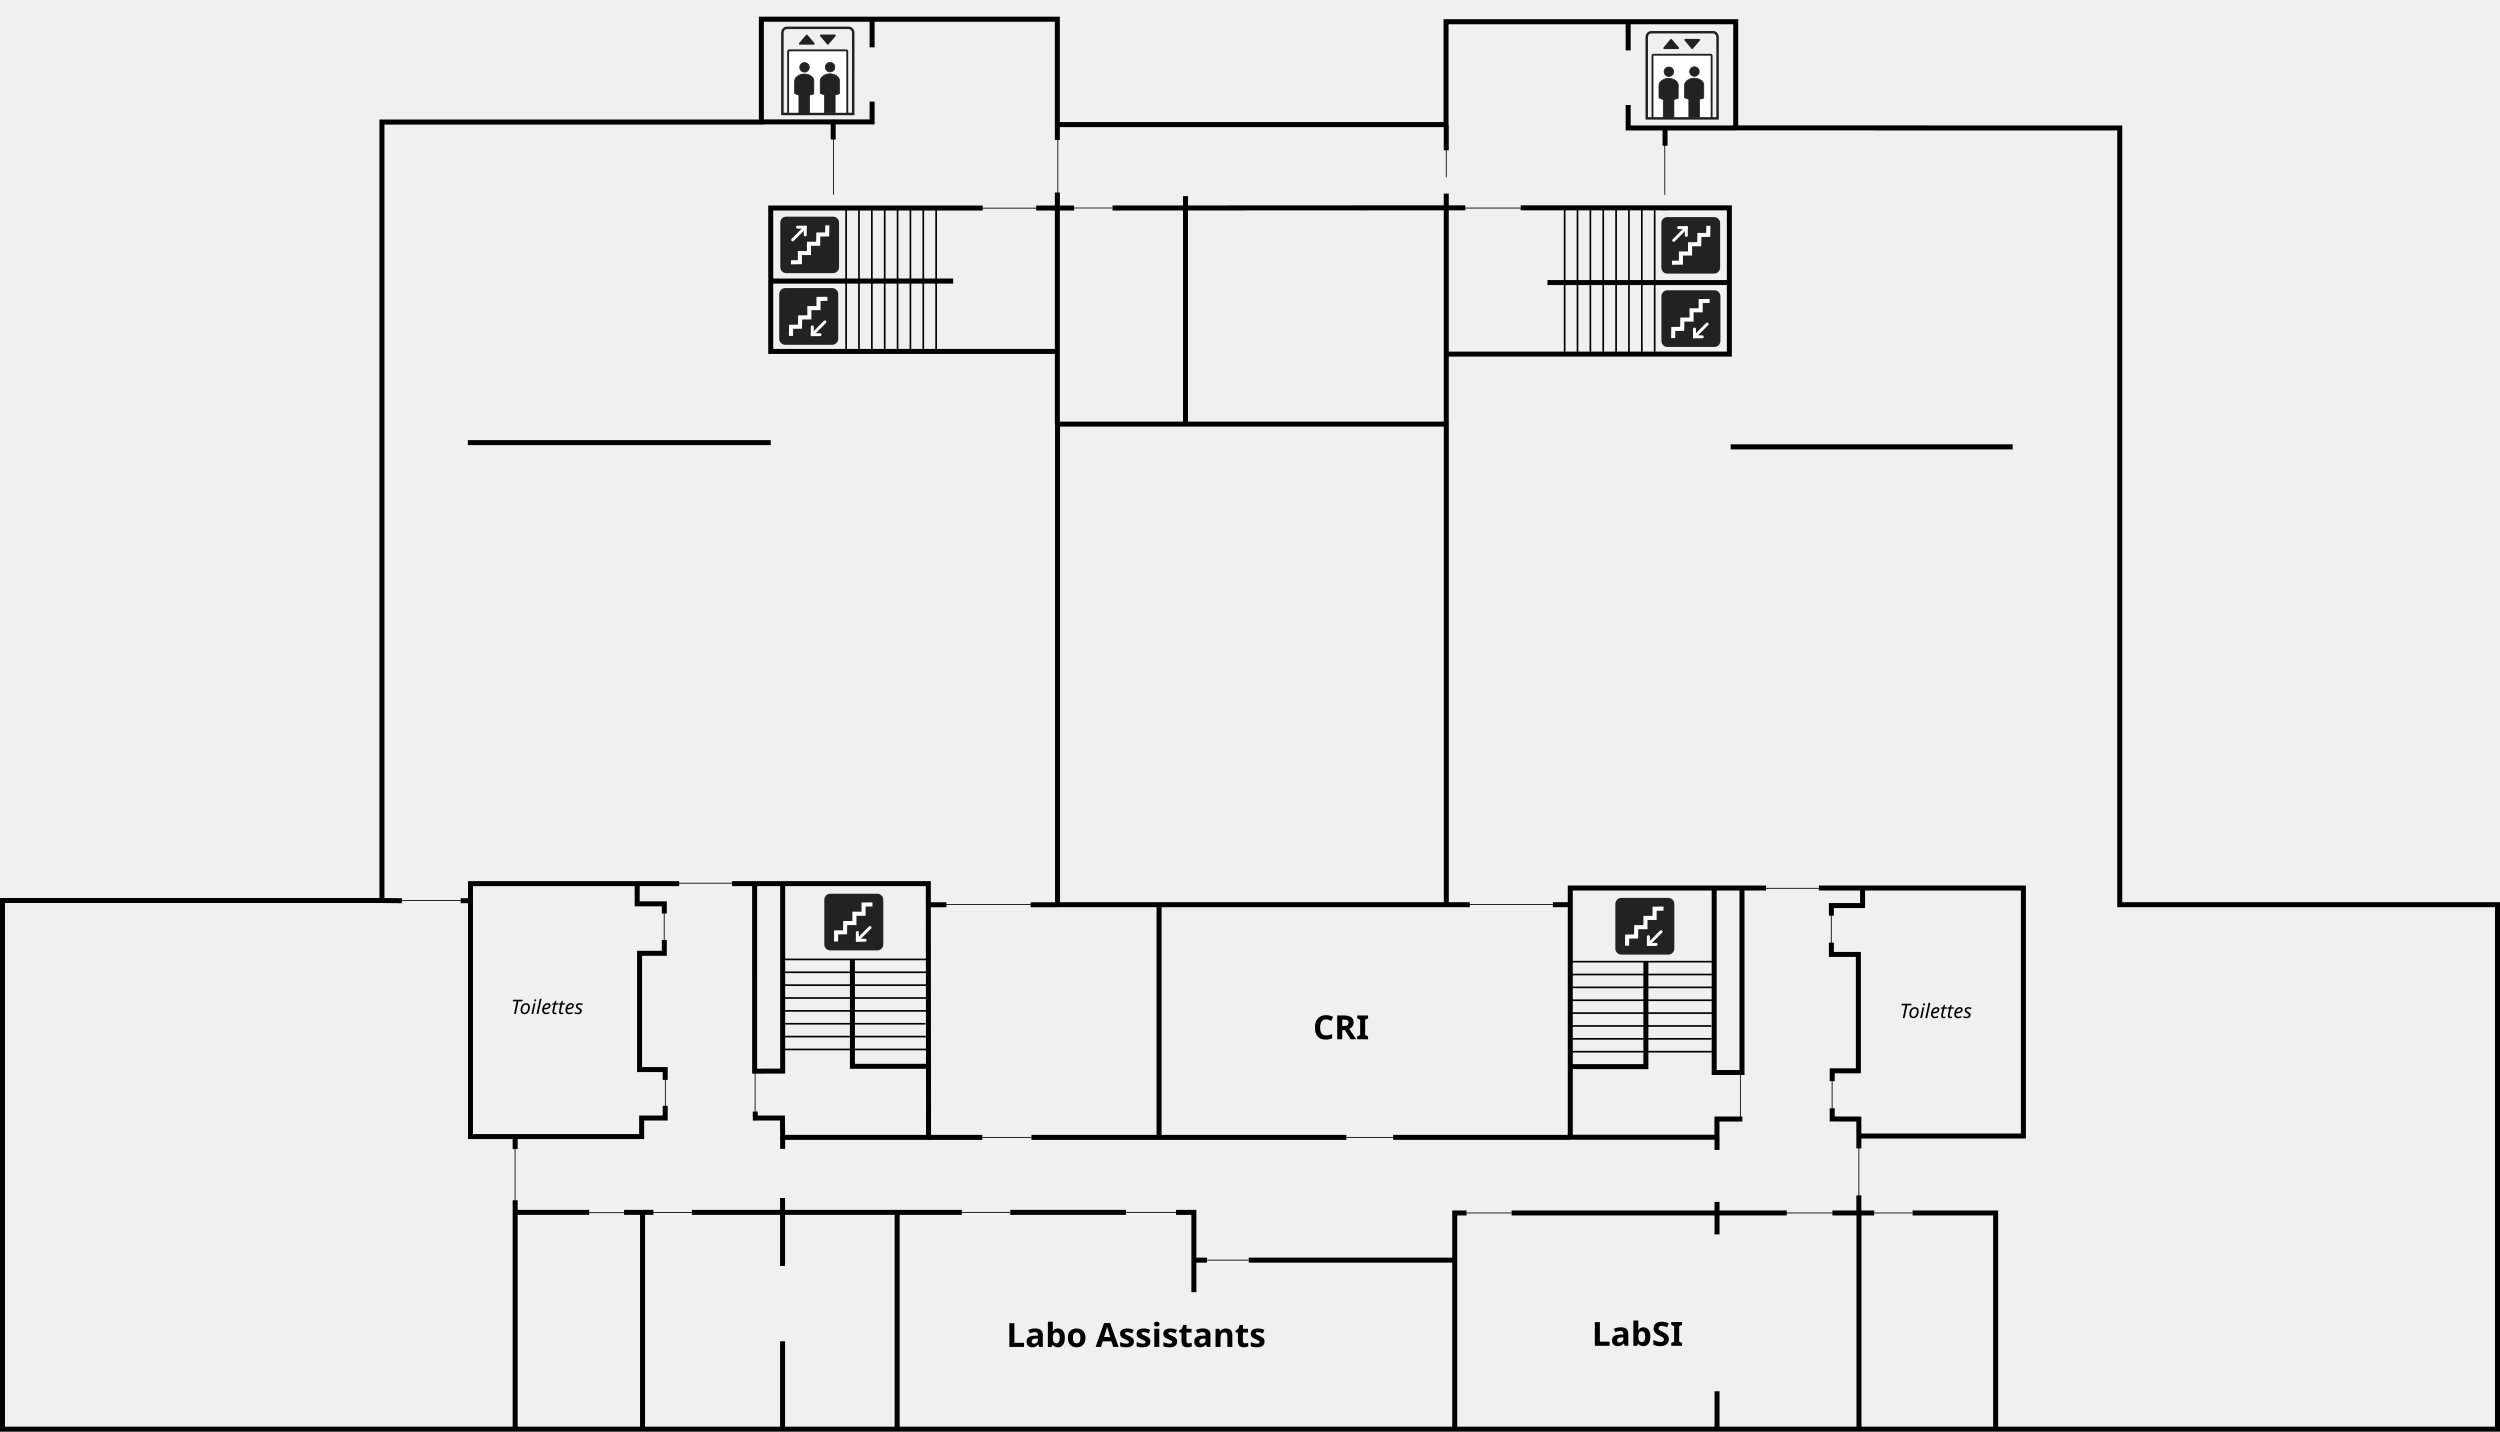
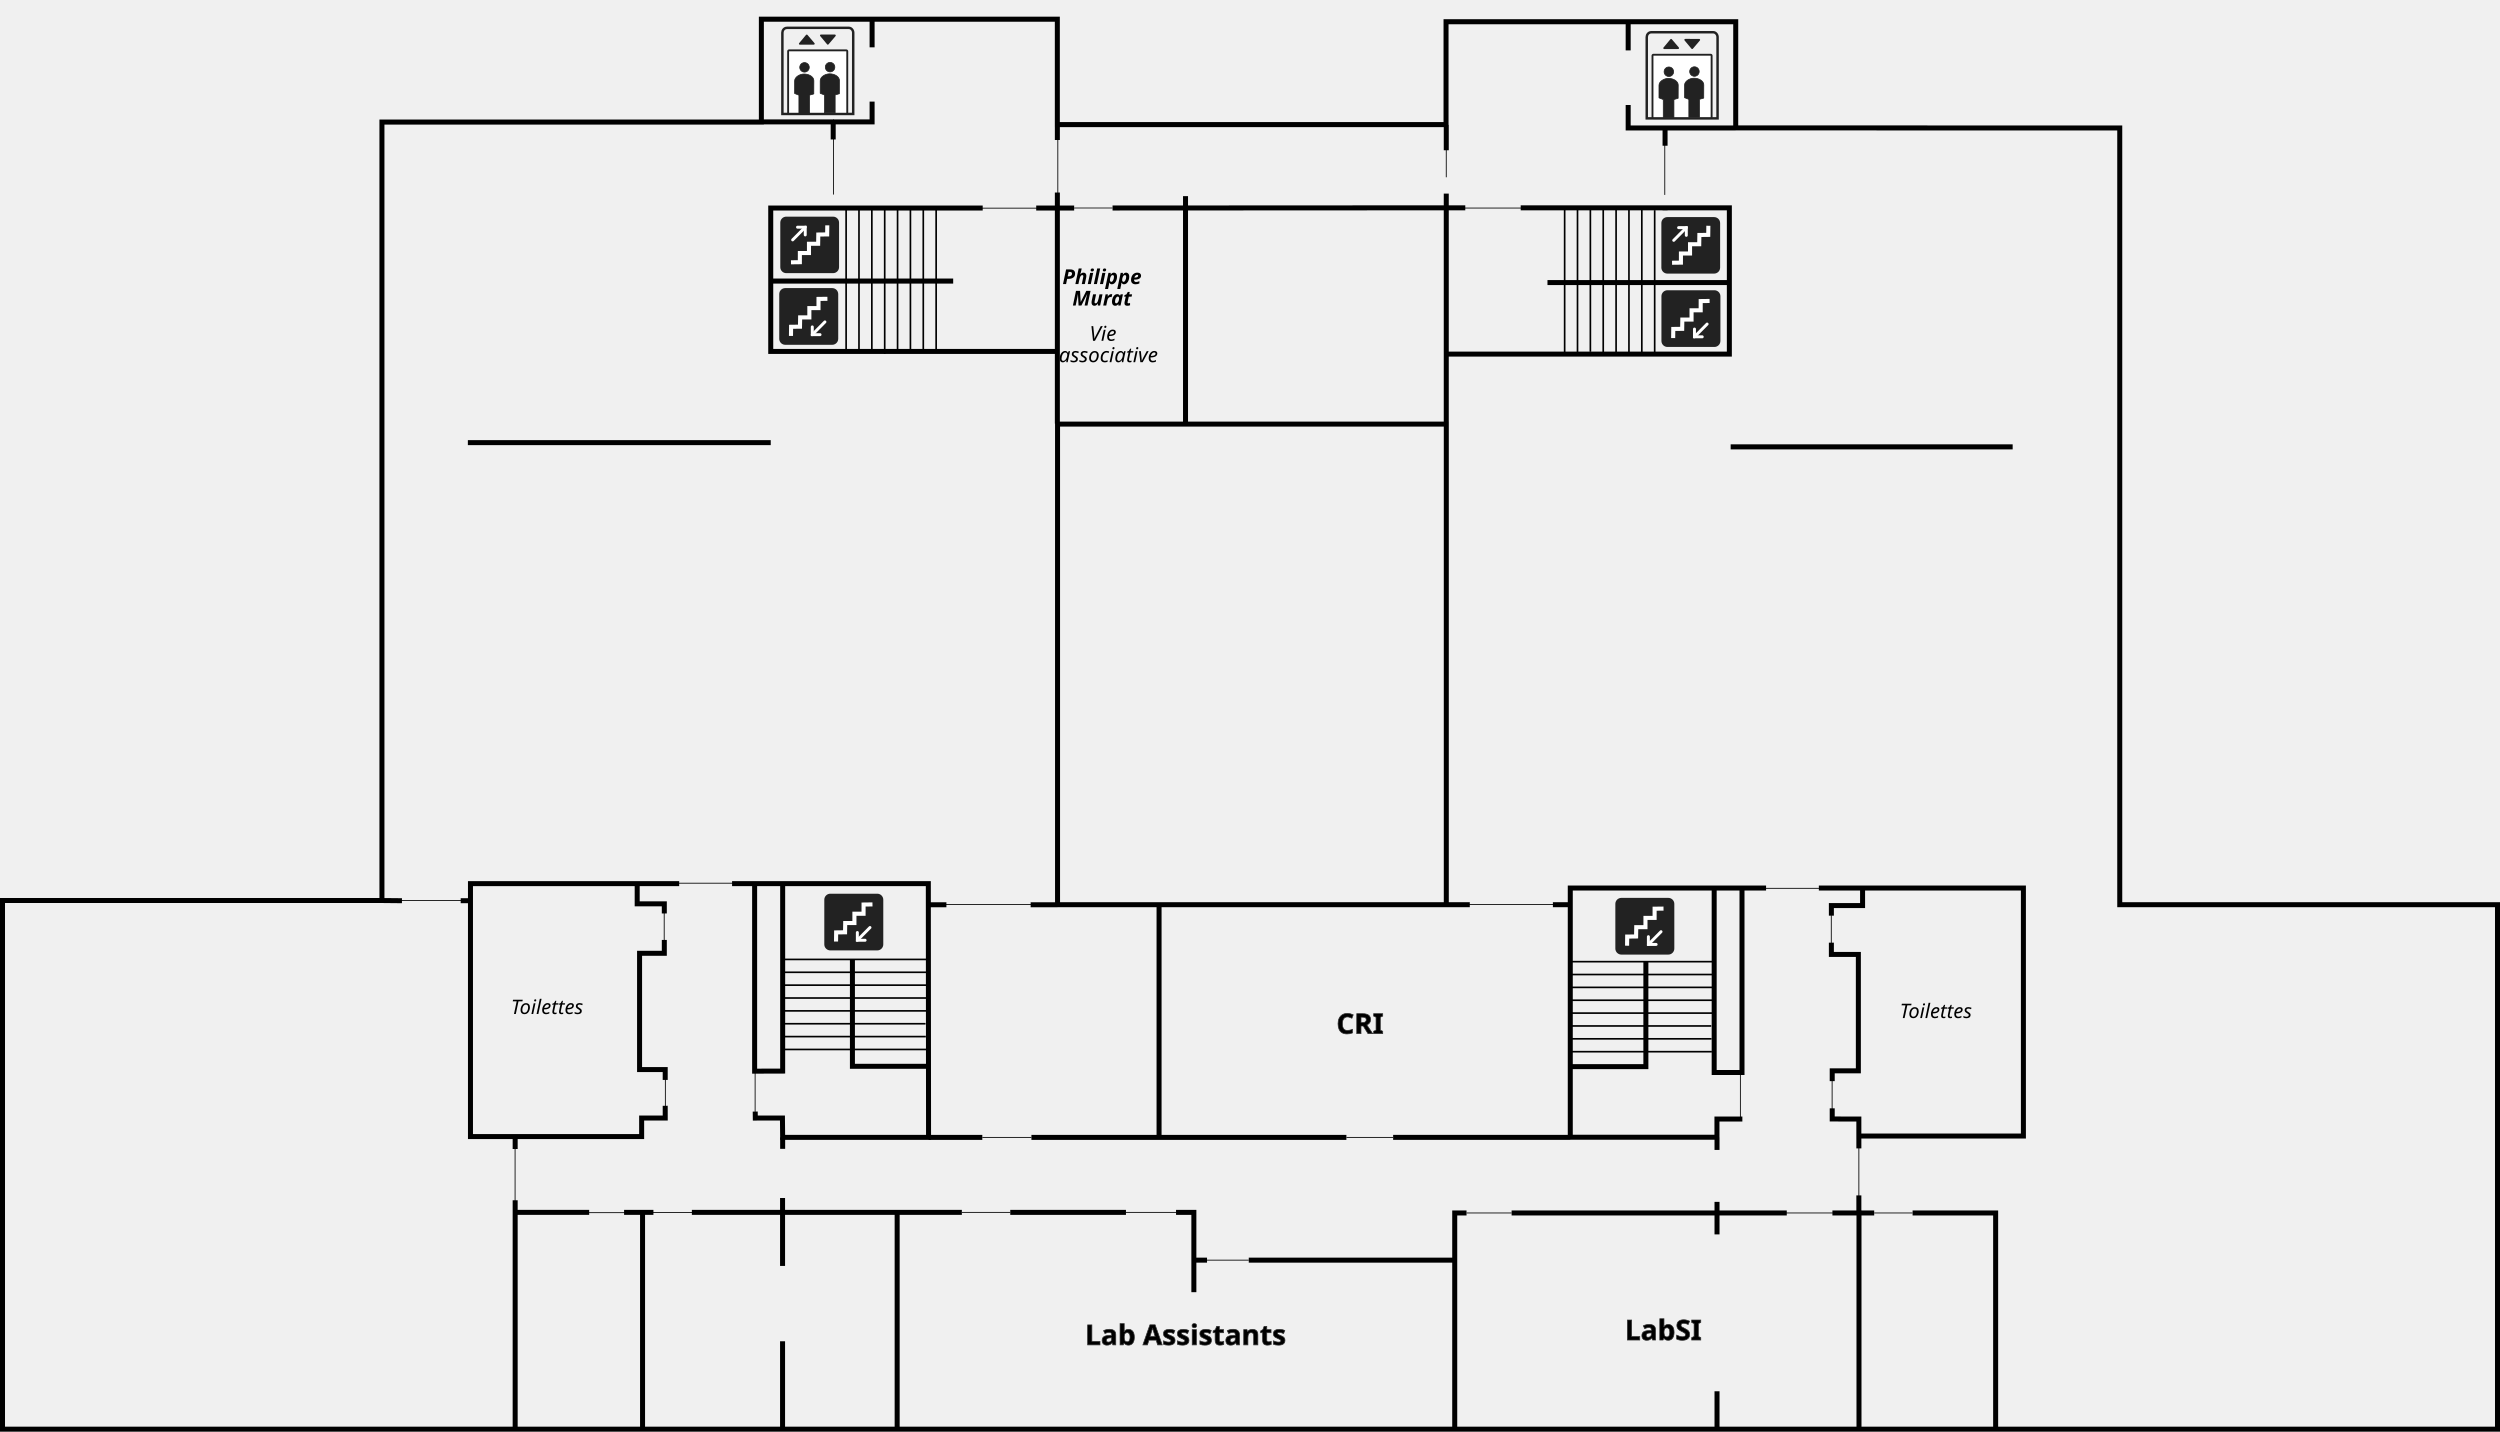
<svg xmlns="http://www.w3.org/2000/svg" xmlns:xlink="http://www.w3.org/1999/xlink" width="100%" height="100%" viewBox="0 0 2995.041 1715.44" id="svg2" version="1.1">
  <defs id="defs4">
    <linearGradient id="linearGradient15662">
      <stop style="stop-color:#ffffff;stop-opacity:0;" offset="0" id="stop15664" />
      <stop style="stop-color:#f8f8f8;stop-opacity:1;" offset="1" id="stop15666" />
    </linearGradient>
    <linearGradient id="linearGradient259">
      <stop style="stop-color:#e0e0e0;stop-opacity:1;" offset="0" id="stop260" />
      <stop id="stop4886" offset="0.405" style="stop-color:#ffffff;stop-opacity:1;" />
      <stop id="stop4884" offset="0.534" style="stop-color:#cdcdcd;stop-opacity:1;" />
      <stop style="stop-color:#494949;stop-opacity:1;" offset="1" id="stop261" />
    </linearGradient>
    <linearGradient id="linearGradient4668">
      <stop style="stop-color:#8e8d87;stop-opacity:1;" offset="0" id="stop4670" />
      <stop id="stop4676" offset="0.276" style="stop-color:#cbc9c1;stop-opacity:1;" />
      <stop style="stop-color:#8e8d87;stop-opacity:1;" offset="1" id="stop4672" />
    </linearGradient>
    <linearGradient id="linearGradient4688">
      <stop style="stop-color:#666666;stop-opacity:1;" offset="0" id="stop4690" />
      <stop style="stop-color:#000000;stop-opacity:0;" offset="1" id="stop4692" />
    </linearGradient>
    <linearGradient id="linearGradient4698">
      <stop style="stop-color:#fffffd;stop-opacity:1;" offset="0" id="stop4700" />
      <stop id="stop4706" offset="0.5" style="stop-color:#bbbbb9;stop-opacity:1;" />
      <stop style="stop-color:#000000;stop-opacity:1;" offset="1" id="stop4702" />
    </linearGradient>
    <linearGradient id="linearGradient4733">
      <stop style="stop-color:#000000;stop-opacity:0.237;" offset="0" id="stop4735" />
      <stop style="stop-color:#000000;stop-opacity:0;" offset="1" id="stop4737" />
    </linearGradient>
    <linearGradient id="linearGradient4741">
      <stop style="stop-color:#dcdcda;stop-opacity:1;" offset="0" id="stop4743" />
      <stop style="stop-color:#bab9b7;stop-opacity:1;" offset="1" id="stop4745" />
    </linearGradient>
    <linearGradient id="linearGradient4762">
      <stop id="stop4764" offset="0" style="stop-color:#ffffff;stop-opacity:0.124;" />
      <stop style="stop-color:#ffffff;stop-opacity:1;" offset="0.103" id="stop4768" />
      <stop id="stop4766" offset="1" style="stop-color:#ffffff;stop-opacity:0;" />
    </linearGradient>
    <clipPath id="clip0-5-8-2-3">
      <rect y="0" x="0" id="rect3978-5-8-5-6" height="615" width="613" />
    </clipPath>
    <clipPath id="clip0-5-8-2-3-2">
      <rect y="0" x="0" id="rect3978-5-8-5-6-9" height="615" width="613" />
    </clipPath>
  </defs>
  <g id="layer1" transform="translate(621.216,68.64813)">
    <a xlink:href="kb-voltaire-f1.svg" id="a1251" transform="translate(0.5357143,103.9286)">
      <g id="g1040" transform="translate(131.4286,4.285714)">
        <rect style="fill:#222222;fill-opacity:1;stroke:none;stroke-width:3.826;stroke-linecap:round;stroke-linejoin:round;stroke-miterlimit:4;stroke-dasharray:none;stroke-opacity:1;paint-order:markers stroke fill" id="rect1968-8" width="70.659" height="67.941" x="1182.026" y="898.81" ry="7.205" />
        <path style="fill:none;stroke:#ffffff;stroke-width:4.89;stroke-linecap:butt;stroke-linejoin:miter;stroke-miterlimit:4;stroke-dasharray:none;stroke-opacity:1" d="m 1196.086,956.112 0.137,-10.934 10.661,-0.137 0.185,-11.114 h 11.038 v -11.115 h 10.941 l 0.026,-11.026 10.661,-0.137" id="path1903-3" />
        <g id="g1996-6" transform="matrix(0.136674,0,0,0.136674,1357.818,804.6627)">
          <path style="fill:none;stroke:#ffffff;stroke-width:25.932;stroke-linecap:round;stroke-linejoin:miter;stroke-miterlimit:4;stroke-dasharray:none;stroke-opacity:1" d="M -885.838,985.217 -996.563,1096.966" id="path1905-0" />
          <path style="fill:none;stroke:#ffffff;stroke-width:25.932;stroke-linecap:round;stroke-linejoin:miter;stroke-miterlimit:4;stroke-dasharray:none;stroke-opacity:1" d="m -928.614,1096.966 -67.95,1e-4 3.3e-4,-67.949" id="path1907-7" />
        </g>
      </g>
    </a>
    <text xml:space="preserve" style="font-style:normal;font-weight:normal;line-height:0%;font-family:sans-serif;letter-spacing:0px;word-spacing:0px;fill:#000000;fill-opacity:1;stroke:none" x="-9.091" y="1146.16" id="text3029">
      <tspan id="tspan3031" x="-9.091" y="1146.16" style="font-style:italic;font-variant:normal;font-weight:normal;font-stretch:normal;font-size:24px;line-height:1.25;font-family:'Atkinson Hyperlegible';-inkscape-font-specification:'Atkinson Hyperlegible Italic'">Toilettes</tspan>
    </text>
    <path id="path3883" style="fill:none;stroke:#000000;stroke-width:2;stroke-linecap:butt;stroke-linejoin:miter;stroke-miterlimit:4;stroke-opacity:1;stroke-dasharray:none" d="m 1258.929,1191.291 170.714,0 m -170.357,-107.857 170.714,0 m -172.5,15.408 172.5,0 m -171.429,15.408 172.143,0 m -172.857,15.408 172.857,0 m -172.143,15.408 173.214,0 m -172.857,15.408 170,0 m -170.714,15.408 171.071,0" />
    <path id="path3883-7" style="fill:none;stroke:#000000;stroke-width:2;stroke-linecap:butt;stroke-linejoin:miter;stroke-miterlimit:4;stroke-opacity:1;stroke-dasharray:none" d="m 317.589,1188.618 170.714,0 m -170.357,-107.857 170.714,0 m -172.5,15.408 172.5,0 m -171.429,15.408 172.143,0 m -172.857,15.408 172.857,0 m -172.143,15.408 173.214,0 m -172.857,15.408 170,0 m -170.714,15.408 171.071,0" />
    <path id="path3883-7-4" style="fill:none;stroke:#000000;stroke-width:2;stroke-linecap:butt;stroke-linejoin:miter;stroke-miterlimit:4;stroke-opacity:1;stroke-dasharray:none" d="m 392.45,182.465 0,170.714 m 107.857,-170.357 0,170.714 m -15.408,-172.5 0,172.5 m -15.408,-171.429 0,172.143 m -15.408,-172.857 0,172.857 m -15.408,-172.143 0,173.214 m -15.408,-172.857 0,170 m -15.408,-170.714 0,171.071" />
    <path id="path3883-7-45" style="fill:none;stroke:#000000;stroke-width:2;stroke-linecap:butt;stroke-linejoin:miter;stroke-miterlimit:4;stroke-opacity:1;stroke-dasharray:none" d="m 1253.256,182.793 0,170.714 m 107.857,-170.357 0,170.714 m -15.408,-172.5 0,172.5 m -15.408,-171.429 0,172.143 m -15.408,-172.857 0,172.857 m -15.408,-172.143 0,173.214 m -15.408,-172.857 0,170 m -15.408,-170.714 0,171.071" />
    <path style="fill:none;stroke:#000000;stroke-width:1px;stroke-linecap:butt;stroke-linejoin:miter;stroke-opacity:1" d="m 811.91,1058.083 65.912,0" id="path4283" transform="translate(-621.216,-68.64813)" />
    <path id="path4198" transform="translate(-621.216,-68.64813)" style="fill:none;stroke:#000000;stroke-width:6;stroke-linecap:butt;stroke-linejoin:miter;stroke-miterlimit:4;stroke-dasharray:none;stroke-opacity:1" d="M 1420.274,507.297 V 234.97 M 763.359,1057.439 v 25.357 h 32.5 v 11.538 m 0,31.741 v 16.006 H 766.216 v 139.286 h 30.714 v 12.409 m -339.362,-214.948 23.978,0.237 m 70.382,0 h 11.453 M 2073.366,535.35 h 337.838 M 923.359,530.296 H 560.502 M 1994.768,153.057 v 21.529 m 0,77.55 v -3.164 m -140.874,89.538 h 218.087 m -340.106,-89.538 h 23.55 m 66.408,0 h 249.958 v 175.261 H 1732.381 M 2079.369,153.31 h -128.794 v -27.534 m 0,-65.391 V 26.03 m -952.394,120.337 v 20.714 m 0,84.286 v -2.143 m 268.75,0 h -25.536 m -64.107,0 H 923.359 v 171.786 h 343.572 M 911.573,146.01 h 133.214 v -24.286 m 0,-65 V 23.153 m 836.591,1254.659 h 90.409 v -126.269 m -859.857,125.895 h -90.714 v -128.571 m -83.572,-90.714 v 225 l -33.58,0.115 -0.009,-225.669 m 0.714,274.095 0.104,7.765 32.516,-0.028 0.242,23.17 174.782,0.017 -0.267,-304.009 H 877.034 m -63.387,0 H 563.634 v 303.046 h 205.061 v -22.223 l 28.259,0.013 -0.025,-14.715 M 1266.737,149.017 v 18.695 m 0,62.938 v 276.795 M 1732.644,149.582 v 30.446 m 0,51.875 v 276.607 m -465.704,575.414 h -32.192 m -100.949,0 h -21.147 m 620.497,-0.061 h 27.686 m 99.557,0 h 20.986 m -148.691,0 V 508.077 h -465.734 v 575.787 z m 320.922,-18.183 v 219.203 l 33.335,-0.018 v -220.195 m 108.086,230.554 v -12.361 h 31.315 v -139.401 h -32.325 v -14.142 m 0,-32.325 v -12.122 h 37.376 v -20.203 m -562.394,297.947 h 212.214 m -943.699,72.621 v 81.396 m 0,90.249 V 1712.179 M 769.787,1453.154 v 259.286 M 617.552,1452.444 h 88.286 m 41.819,0 h 35.15 m 46.057,0 h 323.453 m -535.144,257.715 v -272.236 m 0,-61.367 v -14.9 m 1609.773,-0.758 v 14.893 m 0,56.322 v 21.215 m 0.146,259.112 V 1453.154 h -31.826 m -54.683,0 h -329.652 m 276.452,-112.5 h -30.452 v 21.786 h -175.714 v -298.571 h 234.558 m 63.236,0 h 245.063 v 297.143 l -197.143,-0.045 v -20.312 l -31.903,-0.105 v -12.714 m -138.012,34.706 v 15.077 m 0,62.22 v 39.027 m 0,187.888 v 44.975 M 2539.493,153.311 v 930.553 h 452.548 v 628.315 H 3 V 1078.814 H 457.569 V 146.24 H 912.137 V 23.002 h 354.563 v 126.269 h 465.68 V 26.032 h 347.049 l -0.018,127.201 z M 1141.93,336.726 H 922.95" />
    <path id="path3107" transform="translate(-621.216,-68.64814)" style="fill:none;stroke:#000000;stroke-width:1px;stroke-linecap:butt;stroke-linejoin:miter;stroke-opacity:1" d="m 617.077,1439.289 v -64.776 M 2085,1341.154 v -56.786 m -1180.357,49.286 v -51.071 M 1175.714,249.368 h 67.143 m 984.094,1125.035 v 60 M 1267.287,161.653 v 78.214 m -268.779,-6.781 v -89.904 m 995.922,10.685 v 79.643 m -240.328,15.738 h 68.943 m -90.409,-36.871 v -54.548 m 381.973,906.395 h 66.786 m 12.503,32.037 v 34.471 m 1.01,163.266 v 35.734 m -55.656,123.42 h 56.607 m -436.454,-369.519 h 101.773 m -728.712,-0.124 h 103.571 m -454.286,369.107 h 49.821 m -127.143,0.179 h 44.286 m 48.393,-126.071 v -34.822 m -1.389,-199.935 v 37.376 m -315.925,-50.508 h 74.246" />
    <a xlink:href="kb-voltaire-f1.svg" id="a1243" transform="translate(-5.714286,130.3571)">
      <g id="g1040-0" transform="translate(-810.0001,-27.14285)">
        <rect style="fill:#222222;fill-opacity:1;stroke:none;stroke-width:3.826;stroke-linecap:round;stroke-linejoin:round;stroke-miterlimit:4;stroke-dasharray:none;stroke-opacity:1;paint-order:markers stroke fill" id="rect1968-8-2" width="70.659" height="67.941" x="1182.026" y="898.81" ry="7.205" />
        <path style="fill:none;stroke:#ffffff;stroke-width:4.89;stroke-linecap:butt;stroke-linejoin:miter;stroke-miterlimit:4;stroke-dasharray:none;stroke-opacity:1" d="m 1196.086,956.112 0.137,-10.934 10.661,-0.137 0.185,-11.114 h 11.038 v -11.115 h 10.941 l 0.026,-11.026 10.661,-0.137" id="path1903-3-7" />
        <g id="g1996-6-0" transform="matrix(0.136674,0,0,0.136674,1357.818,804.6627)">
          <path style="fill:none;stroke:#ffffff;stroke-width:25.932;stroke-linecap:round;stroke-linejoin:miter;stroke-miterlimit:4;stroke-dasharray:none;stroke-opacity:1" d="M -885.838,985.217 -996.563,1096.966" id="path1905-0-4" />
          <path style="fill:none;stroke:#ffffff;stroke-width:25.932;stroke-linecap:round;stroke-linejoin:miter;stroke-miterlimit:4;stroke-dasharray:none;stroke-opacity:1" d="m -928.614,1096.966 -67.95,1e-4 3.3e-4,-67.949" id="path1907-7-3" />
        </g>
      </g>
    </a>
    <a xlink:href="kb-voltaire-f1.svg" id="a1235">
      <g id="g1040-0-0" transform="translate(-869.699,-622.3216)">
        <rect style="fill:#222222;fill-opacity:1;stroke:none;stroke-width:3.826;stroke-linecap:round;stroke-linejoin:round;stroke-miterlimit:4;stroke-dasharray:none;stroke-opacity:1;paint-order:markers stroke fill" id="rect1968-8-2-2" width="70.659" height="67.941" x="1182.026" y="898.81" ry="7.205" />
        <path style="fill:none;stroke:#ffffff;stroke-width:4.89;stroke-linecap:butt;stroke-linejoin:miter;stroke-miterlimit:4;stroke-dasharray:none;stroke-opacity:1" d="m 1196.086,956.112 0.137,-10.934 10.661,-0.137 0.185,-11.114 h 11.038 v -11.115 h 10.941 l 0.026,-11.026 10.661,-0.137" id="path1903-3-7-2" />
        <g id="g1996-6-0-7" transform="matrix(0.136674,0,0,0.136674,1357.818,804.6627)">
          <path style="fill:none;stroke:#ffffff;stroke-width:25.932;stroke-linecap:round;stroke-linejoin:miter;stroke-miterlimit:4;stroke-dasharray:none;stroke-opacity:1" d="M -885.838,985.217 -996.563,1096.966" id="path1905-0-4-0" />
          <path style="fill:none;stroke:#ffffff;stroke-width:25.932;stroke-linecap:round;stroke-linejoin:miter;stroke-miterlimit:4;stroke-dasharray:none;stroke-opacity:1" d="m -928.614,1096.966 -67.95,1e-4 3.3e-4,-67.949" id="path1907-7-3-6" />
        </g>
      </g>
    </a>
    <a xlink:href="kb-voltaire-f1.svg" id="a1211">
      <g id="g1040-0-5" transform="translate(187.1773,-619.7368)">
        <rect style="fill:#222222;fill-opacity:1;stroke:none;stroke-width:3.826;stroke-linecap:round;stroke-linejoin:round;stroke-miterlimit:4;stroke-dasharray:none;stroke-opacity:1;paint-order:markers stroke fill" id="rect1968-8-2-1" width="70.659" height="67.941" x="1182.026" y="898.81" ry="7.205" />
        <path style="fill:none;stroke:#ffffff;stroke-width:4.89;stroke-linecap:butt;stroke-linejoin:miter;stroke-miterlimit:4;stroke-dasharray:none;stroke-opacity:1" d="m 1196.086,956.112 0.137,-10.934 10.661,-0.137 0.185,-11.114 h 11.038 v -11.115 h 10.941 l 0.026,-11.026 10.661,-0.137" id="path1903-3-7-7" />
        <g id="g1996-6-0-72" transform="matrix(0.136674,0,0,0.136674,1357.818,804.6627)">
          <path style="fill:none;stroke:#ffffff;stroke-width:25.932;stroke-linecap:round;stroke-linejoin:miter;stroke-miterlimit:4;stroke-dasharray:none;stroke-opacity:1" d="M -885.838,985.217 -996.563,1096.966" id="path1905-0-4-2" />
          <path style="fill:none;stroke:#ffffff;stroke-width:25.932;stroke-linecap:round;stroke-linejoin:miter;stroke-miterlimit:4;stroke-dasharray:none;stroke-opacity:1" d="m -928.614,1096.966 -67.95,1e-4 3.3e-4,-67.949" id="path1907-7-3-1" />
        </g>
      </g>
    </a>
    <a xlink:href="kb-voltaire-f3.svg" id="a1219">
      <g id="g1179" transform="translate(-133.0357,13.92857)">
        <rect style="fill:#222222;fill-opacity:1;stroke:none;stroke-width:3.812;stroke-linecap:round;stroke-linejoin:round;stroke-miterlimit:4;stroke-dasharray:none;stroke-opacity:1;paint-order:markers stroke fill" id="rect1968-4-8" width="70.401" height="67.693" x="1502.155" y="177.505" ry="7.178" />
        <path style="fill:none;stroke:#ffffff;stroke-width:4.873;stroke-linecap:butt;stroke-linejoin:miter;stroke-miterlimit:4;stroke-dasharray:none;stroke-opacity:1" d="m 1558.456,187.905 -0.136,10.894 -10.622,0.136 -0.184,11.073 h -10.998 v 11.074 h -10.901 l -0.025,10.986 -10.622,0.136" id="path1903-8-6" />
        <g id="g1996-4-7" transform="matrix(-0.1361752,0,0,-0.1361752,1396.341,339.5152)">
          <path style="fill:none;stroke:#ffffff;stroke-width:25.932;stroke-linecap:round;stroke-linejoin:miter;stroke-miterlimit:4;stroke-dasharray:none;stroke-opacity:1" d="M -885.838,985.217 -996.563,1096.966" id="path1905-2-1" />
          <path style="fill:none;stroke:#ffffff;stroke-width:25.932;stroke-linecap:round;stroke-linejoin:miter;stroke-miterlimit:4;stroke-dasharray:none;stroke-opacity:1" d="m -928.614,1096.966 -67.95,1e-4 3.3e-4,-67.949" id="path1907-4-7" />
        </g>
      </g>
    </a>
    <a xlink:href="kb-voltaire-f3.svg" id="a1227">
      <g id="g1179-6" transform="translate(-1188.571,13.39287)">
        <rect style="fill:#222222;fill-opacity:1;stroke:none;stroke-width:3.812;stroke-linecap:round;stroke-linejoin:round;stroke-miterlimit:4;stroke-dasharray:none;stroke-opacity:1;paint-order:markers stroke fill" id="rect1968-4-8-6" width="70.401" height="67.693" x="1502.155" y="177.505" ry="7.178" />
        <path style="fill:none;stroke:#ffffff;stroke-width:4.873;stroke-linecap:butt;stroke-linejoin:miter;stroke-miterlimit:4;stroke-dasharray:none;stroke-opacity:1" d="m 1558.456,187.905 -0.136,10.894 -10.622,0.136 -0.184,11.073 h -10.998 v 11.074 h -10.901 l -0.025,10.986 -10.622,0.136" id="path1903-8-6-4" />
        <g id="g1996-4-7-7" transform="matrix(-0.1361752,0,0,-0.1361752,1396.341,339.5152)">
          <path style="fill:none;stroke:#ffffff;stroke-width:25.932;stroke-linecap:round;stroke-linejoin:miter;stroke-miterlimit:4;stroke-dasharray:none;stroke-opacity:1" d="M -885.838,985.217 -996.563,1096.966" id="path1905-2-1-6" />
          <path style="fill:none;stroke:#ffffff;stroke-width:25.932;stroke-linecap:round;stroke-linejoin:miter;stroke-miterlimit:4;stroke-dasharray:none;stroke-opacity:1" d="m -928.614,1096.966 -67.95,1e-4 3.3e-4,-67.949" id="path1907-4-7-3" />
        </g>
      </g>
    </a>
    <a xlink:href="kb-voltaire-f3.svg" transform="translate(364.443,344.4876)" id="a1820-2">
      <g id="g1779-6" transform="matrix(2.242849,0,0,2.242849,820.2758,-867.3743)">
        <path style="fill:none;stroke:#222222;stroke-width:1.323;stroke-linecap:butt;stroke-linejoin:miter;stroke-miterlimit:4;stroke-dasharray:none;stroke-opacity:1" d="M 112.236,265.75 H 74.411 v -43.415 c 0,-1.194 0.856,-2.592 2.491,-2.592 h 32.994 c 1.425,0 2.348,1.373 2.348,2.582 z" id="path1676-5" />
        <rect style="fill:#ffffff;fill-opacity:1;stroke:#222222;stroke-width:2.022;stroke-linecap:round;stroke-linejoin:round;stroke-miterlimit:4;stroke-dasharray:none;stroke-opacity:1;paint-order:markers stroke fill" id="rect1588-0-8-3-3" width="30.571" height="32.832" x="77.986" y="232.268" rx="0" />
        <path style="fill:#222222;fill-opacity:1;stroke:#222222;stroke-width:1;stroke-linecap:butt;stroke-linejoin:round;stroke-miterlimit:4;stroke-dasharray:none;stroke-opacity:1" d="m 94.997,223.799 3.681,4.417 3.744,-4.396 z" id="path1605-1-3-5" />
        <path style="fill:#222222;fill-opacity:1;stroke:#222222;stroke-width:1;stroke-linecap:butt;stroke-linejoin:round;stroke-miterlimit:4;stroke-dasharray:none;stroke-opacity:1" d="m 83.745,228.238 3.681,-4.417 3.744,4.396 z" id="path1605-2-4-8-2" />
        <path style="fill:#222222;fill-opacity:1;stroke:#222222;stroke-width:0.395;stroke-linecap:butt;stroke-linejoin:round;stroke-miterlimit:4;stroke-dasharray:none;stroke-opacity:1" d="m 83.241,255.695 v 9.54 h 5.684 v -9.556 l 2.259,-0.658 0.033,-7.07 c 0.009,-1.912 -2.35,-3.553 -5.201,-3.557 -2.508,-0.003 -5.065,1.714 -5.065,3.681 v 6.723 z" id="path1011-82-7-9" />
        <circle style="fill:#222222;fill-opacity:1;stroke:#222222;stroke-width:0.395;stroke-linecap:round;stroke-linejoin:round;stroke-miterlimit:4;stroke-dasharray:none;stroke-opacity:1;paint-order:markers stroke fill" id="path1013-7-0-7" cx="86.224" cy="240.836" r="2.538" />
        <path style="fill:#222222;fill-opacity:1;stroke:#222222;stroke-width:0.395;stroke-linecap:butt;stroke-linejoin:round;stroke-miterlimit:4;stroke-dasharray:none;stroke-opacity:1" d="m 96.903,255.595 v 9.54 h 5.684 v -9.556 l 2.259,-0.658 0.033,-7.07 c 0.009,-1.912 -2.35,-3.553 -5.201,-3.557 -2.508,-0.003 -5.065,1.714 -5.065,3.681 v 6.723 z" id="path1011-8-3-8-2" />
        <circle style="fill:#222222;fill-opacity:1;stroke:#222222;stroke-width:0.395;stroke-linecap:round;stroke-linejoin:round;stroke-miterlimit:4;stroke-dasharray:none;stroke-opacity:1;paint-order:markers stroke fill" id="path1013-5-5-5-4" cx="99.886" cy="240.737" r="2.538" />
      </g>
    </a>
    <a xlink:href="kb-voltaire-f1.svg" id="a1820-2-1" transform="translate(-671.0703,339.2515)">
      <g id="g1779-6-3" transform="matrix(2.242849,0,0,2.242849,820.2758,-867.3743)">
        <path style="fill:none;stroke:#222222;stroke-width:1.323;stroke-linecap:butt;stroke-linejoin:miter;stroke-miterlimit:4;stroke-dasharray:none;stroke-opacity:1" d="M 112.236,265.75 H 74.411 v -43.415 c 0,-1.194 0.856,-2.592 2.491,-2.592 h 32.994 c 1.425,0 2.348,1.373 2.348,2.582 z" id="path1676-5-7" />
        <rect style="fill:#ffffff;fill-opacity:1;stroke:#222222;stroke-width:2.022;stroke-linecap:round;stroke-linejoin:round;stroke-miterlimit:4;stroke-dasharray:none;stroke-opacity:1;paint-order:markers stroke fill" id="rect1588-0-8-3-3-8" width="30.571" height="32.832" x="77.986" y="232.268" rx="0" />
        <path style="fill:#222222;fill-opacity:1;stroke:#222222;stroke-width:1;stroke-linecap:butt;stroke-linejoin:round;stroke-miterlimit:4;stroke-dasharray:none;stroke-opacity:1" d="m 94.997,223.799 3.681,4.417 3.744,-4.396 z" id="path1605-1-3-5-9" />
        <path style="fill:#222222;fill-opacity:1;stroke:#222222;stroke-width:1;stroke-linecap:butt;stroke-linejoin:round;stroke-miterlimit:4;stroke-dasharray:none;stroke-opacity:1" d="m 83.745,228.238 3.681,-4.417 3.744,4.396 z" id="path1605-2-4-8-2-9" />
        <path style="fill:#222222;fill-opacity:1;stroke:#222222;stroke-width:0.395;stroke-linecap:butt;stroke-linejoin:round;stroke-miterlimit:4;stroke-dasharray:none;stroke-opacity:1" d="m 83.241,255.695 v 9.54 h 5.684 v -9.556 l 2.259,-0.658 0.033,-7.07 c 0.009,-1.912 -2.35,-3.553 -5.201,-3.557 -2.508,-0.003 -5.065,1.714 -5.065,3.681 v 6.723 z" id="path1011-82-7-9-8" />
        <circle style="fill:#222222;fill-opacity:1;stroke:#222222;stroke-width:0.395;stroke-linecap:round;stroke-linejoin:round;stroke-miterlimit:4;stroke-dasharray:none;stroke-opacity:1;paint-order:markers stroke fill" id="path1013-7-0-7-0" cx="86.224" cy="240.836" r="2.538" />
        <path style="fill:#222222;fill-opacity:1;stroke:#222222;stroke-width:0.395;stroke-linecap:butt;stroke-linejoin:round;stroke-miterlimit:4;stroke-dasharray:none;stroke-opacity:1" d="m 96.903,255.595 v 9.54 h 5.684 v -9.556 l 2.259,-0.658 0.033,-7.07 c 0.009,-1.912 -2.35,-3.553 -5.201,-3.557 -2.508,-0.003 -5.065,1.714 -5.065,3.681 v 6.723 z" id="path1011-8-3-8-2-8" />
        <circle style="fill:#222222;fill-opacity:1;stroke:#222222;stroke-width:0.395;stroke-linecap:round;stroke-linejoin:round;stroke-miterlimit:4;stroke-dasharray:none;stroke-opacity:1;paint-order:markers stroke fill" id="path1013-5-5-5-4-1" cx="99.886" cy="240.737" r="2.538" />
      </g>
    </a>
    <path style="fill:none;stroke:#000000;stroke-width:6;stroke-linecap:butt;stroke-linejoin:miter;stroke-opacity:1;stroke-miterlimit:4;stroke-dasharray:none" d="M 614.448,1293.97 H 991.786" id="path1065" />
    <path style="fill:none;stroke:#000000;stroke-width:1px;stroke-linecap:butt;stroke-linejoin:miter;stroke-opacity:1" d="m 555.612,1293.97 58.836,0" id="path1067" />
    <path style="fill:none;stroke:#000000;stroke-width:1px;stroke-linecap:butt;stroke-linejoin:miter;stroke-opacity:1" d="m 991.786,1293.97 h 56" id="path1069" />
    <path style="fill:none;stroke:#000000;stroke-width:6;stroke-linecap:butt;stroke-linejoin:miter;stroke-opacity:1;stroke-miterlimit:4;stroke-dasharray:none" d="m 316.416,1293.953 v 13.731" id="path1071" />
    <path style="fill:none;stroke:#000000;stroke-width:6;stroke-linecap:butt;stroke-linejoin:miter;stroke-opacity:1;stroke-miterlimit:4;stroke-dasharray:none" d="m 491.198,1293.97 h 64.414" id="path1073" />
    <path style="fill:none;stroke:#000000;stroke-width:6;stroke-linecap:butt;stroke-linejoin:miter;stroke-opacity:1;stroke-miterlimit:4;stroke-dasharray:none" d="m 589.1,1383.795 h 138.598" id="path1075" />
    <path style="fill:none;stroke:#000000;stroke-width:6;stroke-linecap:butt;stroke-linejoin:miter;stroke-opacity:1;stroke-miterlimit:4;stroke-dasharray:none" d="m 787.698,1383.795 h 21.358 v 95.615" id="path1077" />
    <path style="fill:none;stroke:#000000;stroke-width:6;stroke-linecap:butt;stroke-linejoin:miter;stroke-opacity:1;stroke-miterlimit:4;stroke-dasharray:none" d="m 809.665,1441.025 h 15.152" id="path1081" />
    <path style="fill:none;stroke:#000000;stroke-width:6;stroke-linecap:butt;stroke-linejoin:miter;stroke-opacity:1;stroke-miterlimit:4;stroke-dasharray:none" d="M 874.817,1441.025 H 1121.8" id="path1083" />
    <path style="fill:none;stroke:#000000;stroke-width:6;stroke-linecap:butt;stroke-linejoin:miter;stroke-opacity:1;stroke-miterlimit:4;stroke-dasharray:none" d="m 1121.572,1644.115 v -259.609 h 14.142" id="path1085" />
    <path style="fill:none;stroke:#000000;stroke-width:1px;stroke-linecap:butt;stroke-linejoin:miter;stroke-opacity:1" d="m 531.1,1383.795 h 58" id="path1087" />
    <path style="fill:none;stroke:#000000;stroke-width:1px;stroke-linecap:butt;stroke-linejoin:miter;stroke-opacity:1" d="m 727.698,1383.795 h 60" id="path1089" />
    <path style="fill:none;stroke:#000000;stroke-width:1px;stroke-linecap:butt;stroke-linejoin:miter;stroke-opacity:1" d="m 824.817,1441.025 h 50" id="path1091" />
    <path style="fill:none;stroke:#000000;stroke-width:1px;stroke-linecap:butt;stroke-linejoin:miter;stroke-opacity:1" d="m 1135.714,1384.506 h 54" id="path1093" />
    <path style="fill:none;stroke:#000000;stroke-width:6;stroke-linecap:butt;stroke-linejoin:miter;stroke-opacity:1;stroke-miterlimit:4;stroke-dasharray:none" d="m 453.586,1383.951 v 258.599" id="path1095" />
    <path style="fill:none;stroke:#000000;stroke-width:6;stroke-linecap:butt;stroke-linejoin:miter;stroke-opacity:1;stroke-miterlimit:4;stroke-dasharray:none" d="m 1605.876,1384.506 h 18.225" id="path1097" />
    <path style="fill:none;stroke:#000000;stroke-width:6;stroke-linecap:butt;stroke-linejoin:miter;stroke-opacity:1;stroke-miterlimit:4;stroke-dasharray:none" d="m 1670.101,1384.506 h 99.5 v 259.56" id="path1099" />
    <path style="fill:none;stroke:#000000;stroke-width:1px;stroke-linecap:butt;stroke-linejoin:miter;stroke-opacity:1" d="m 1670.101,1384.506 h -46" id="path1101" />
    <text xml:space="preserve" style="font-style:normal;font-weight:normal;line-height:0%;font-family:sans-serif;letter-spacing:0px;word-spacing:0px;fill:#000000;fill-opacity:1;stroke:none" x="1654.707" y="1150.973" id="text3029-2">
      <tspan id="tspan3031-9" x="1654.707" y="1150.973" style="font-style:italic;font-variant:normal;font-weight:normal;font-stretch:normal;font-size:24px;line-height:1.25;font-family:'Atkinson Hyperlegible';-inkscape-font-specification:'Atkinson Hyperlegible Italic'">Toilettes</tspan>
    </text>
-     <text xml:space="preserve" style="font-size:39.887px;line-height:0.85;font-family:Bahagia;-inkscape-font-specification:Bahagia;stroke-width:0.997" x="765.765" y="1545.04" id="text959-7">
-       <tspan x="765.765" y="1545.04" style="font-style:normal;font-variant:normal;font-weight:bold;font-stretch:normal;font-family:'Atkinson Hyperlegible';-inkscape-font-specification:'Atkinson Hyperlegible Bold';text-align:center;text-anchor:middle;stroke-width:0.997" id="tspan965-7">Labo Assistants</tspan>
-     </text>
-     <text xml:space="preserve" style="font-size:39.887px;line-height:0.85;font-family:Bahagia;-inkscape-font-specification:Bahagia;stroke-width:0.997" x="1366.445" y="1543.658" id="text959-7-4">
-       <tspan x="1366.445" y="1543.658" style="font-style:normal;font-variant:normal;font-weight:bold;font-stretch:normal;font-family:'Atkinson Hyperlegible';-inkscape-font-specification:'Atkinson Hyperlegible Bold';text-align:center;text-anchor:middle;stroke-width:0.997" id="tspan965-7-8">LabSI</tspan>
-     </text>
-     <text xml:space="preserve" style="font-size:39.887px;line-height:0.85;font-family:Bahagia;-inkscape-font-specification:Bahagia;stroke-width:0.997" x="1011.329" y="1176.388" id="text959-7-4-6">
-       <tspan x="1011.329" y="1176.388" style="font-style:normal;font-variant:normal;font-weight:bold;font-stretch:normal;font-family:'Atkinson Hyperlegible';-inkscape-font-specification:'Atkinson Hyperlegible Bold';text-align:center;text-anchor:middle;stroke-width:0.997" id="tspan965-7-8-0">CRI</tspan>
-     </text>
    <path style="fill:none;stroke:#000000;stroke-width:6;stroke-linecap:butt;stroke-linejoin:miter;stroke-miterlimit:4;stroke-dasharray:none;stroke-opacity:1" d="m 645.714,180.576 19.928,-0.019 m 45.998,-0.016 399.019,-0.217" id="path1018" />
    <path style="fill:none;stroke:#000000;stroke-width:1px;stroke-linecap:butt;stroke-linejoin:miter;stroke-opacity:1" d="m 665.642,180.557 45.998,-0.016" id="path1020" />
    <path style="fill:none;stroke:#000000;stroke-width:6;stroke-linecap:butt;stroke-linejoin:miter;stroke-opacity:1;stroke-miterlimit:4;stroke-dasharray:none" d="M 767.355,1291.352 V 1014.209" id="path1022" />
+     <text xml:space="preserve" style="font-style:normal;font-weight:normal;font-size:24.604px;line-height:25.079px;font-family:sans-serif;letter-spacing:0px;word-spacing:0px;display:inline;fill:#000000;fill-opacity:1;stroke:none;stroke-width:0.839" x="721.418" y="271.676" id="text4011-5-7-6-2">
+       <tspan x="721.418" y="271.676" style="font-style:italic;font-variant:normal;font-weight:bold;font-stretch:normal;font-size:24.604px;font-family:'Atkinson Hyperlegible';-inkscape-font-specification:'Atkinson Hyperlegible Bold Italic';text-align:center;text-anchor:middle;stroke-width:0.839" id="tspan2175-4-6-4">Philippe</tspan>
+       <tspan x="721.418" y="297.421" style="font-style:italic;font-variant:normal;font-weight:bold;font-stretch:normal;font-size:24.604px;font-family:'Atkinson Hyperlegible';-inkscape-font-specification:'Atkinson Hyperlegible Bold Italic';text-align:center;text-anchor:middle;stroke-width:0.839" id="tspan1376">Murat</tspan>
+       <tspan x="721.418" y="323.165" style="font-style:italic;font-variant:normal;font-weight:normal;font-stretch:normal;font-size:24.604px;font-family:'Atkinson Hyperlegible';-inkscape-font-specification:'Atkinson Hyperlegible Italic';text-align:center;text-anchor:middle;stroke-width:0.839" id="tspan1382" />
+     </text>
+     <text xml:space="preserve" style="font-style:normal;font-weight:normal;font-size:24.604px;line-height:25.079px;font-family:sans-serif;letter-spacing:0px;word-spacing:0px;display:inline;fill:#000000;fill-opacity:1;stroke:none;stroke-width:0.839" x="722.57" y="339.635" id="text4011-5-7-6-2-9">
+       <tspan x="722.57" y="339.635" style="font-style:italic;font-variant:normal;font-weight:normal;font-stretch:normal;font-size:24.604px;font-family:'Atkinson Hyperlegible';-inkscape-font-specification:'Atkinson Hyperlegible Italic';text-align:center;text-anchor:middle;stroke-width:0.839" id="tspan1380-5">Vie</tspan>
+       <tspan x="722.57" y="365.236" style="font-style:italic;font-variant:normal;font-weight:normal;font-stretch:normal;font-size:24.604px;font-family:'Atkinson Hyperlegible';-inkscape-font-specification:'Atkinson Hyperlegible Italic';text-align:center;text-anchor:middle;stroke-width:0.839" id="tspan1382-1">associative</tspan>
+     </text>
+     <text xml:space="preserve" style="font-style:normal;font-variant:normal;font-weight:bold;font-stretch:normal;font-size:33.55px;line-height:0%;font-family:'Atkinson Hyperlegible';-inkscape-font-specification:'Atkinson Hyperlegible Bold';letter-spacing:0px;word-spacing:0px;display:inline;fill:#000000;fill-opacity:1;stroke:#333333;stroke-width:0.839;stroke-opacity:1" x="979.821" y="1169.712" id="text5325">
+       <tspan id="tspan5327" x="979.821" y="1169.712" style="font-style:normal;font-variant:normal;font-weight:bold;font-stretch:normal;font-size:33.55px;line-height:1.25;font-family:'Atkinson Hyperlegible';-inkscape-font-specification:'Atkinson Hyperlegible Bold';stroke:#333333;stroke-width:0.839;stroke-opacity:1">CRI</tspan>
+     </text>
+     <text xml:space="preserve" style="font-style:normal;font-variant:normal;font-weight:bold;font-stretch:normal;font-size:33.55px;line-height:0%;font-family:'Atkinson Hyperlegible';-inkscape-font-specification:'Atkinson Hyperlegible Bold';letter-spacing:0px;word-spacing:0px;display:inline;fill:#000000;fill-opacity:1;stroke:#333333;stroke-width:0.839;stroke-opacity:1" x="678.789" y="1542.558" id="text5325-1">
+       <tspan id="tspan5327-7" x="678.789" y="1542.558" style="font-style:normal;font-variant:normal;font-weight:bold;font-stretch:normal;font-size:33.55px;line-height:1.25;font-family:'Atkinson Hyperlegible';-inkscape-font-specification:'Atkinson Hyperlegible Bold';stroke:#333333;stroke-width:0.839;stroke-opacity:1">Lab Assistants</tspan>
+     </text>
+     <text xml:space="preserve" style="font-style:normal;font-variant:normal;font-weight:bold;font-stretch:normal;font-size:33.55px;line-height:0%;font-family:'Atkinson Hyperlegible';-inkscape-font-specification:'Atkinson Hyperlegible Bold';letter-spacing:0px;word-spacing:0px;display:inline;fill:#000000;fill-opacity:1;stroke:#333333;stroke-width:0.839;stroke-opacity:1" x="1325.426" y="1536.723" id="text5325-1-1">
+       <tspan id="tspan5327-7-9" x="1325.426" y="1536.723" style="font-style:normal;font-variant:normal;font-weight:bold;font-stretch:normal;font-size:33.55px;line-height:1.25;font-family:'Atkinson Hyperlegible';-inkscape-font-specification:'Atkinson Hyperlegible Bold';stroke:#333333;stroke-width:0.839;stroke-opacity:1">LabSI</tspan>
+     </text>
  </g>
</svg>
